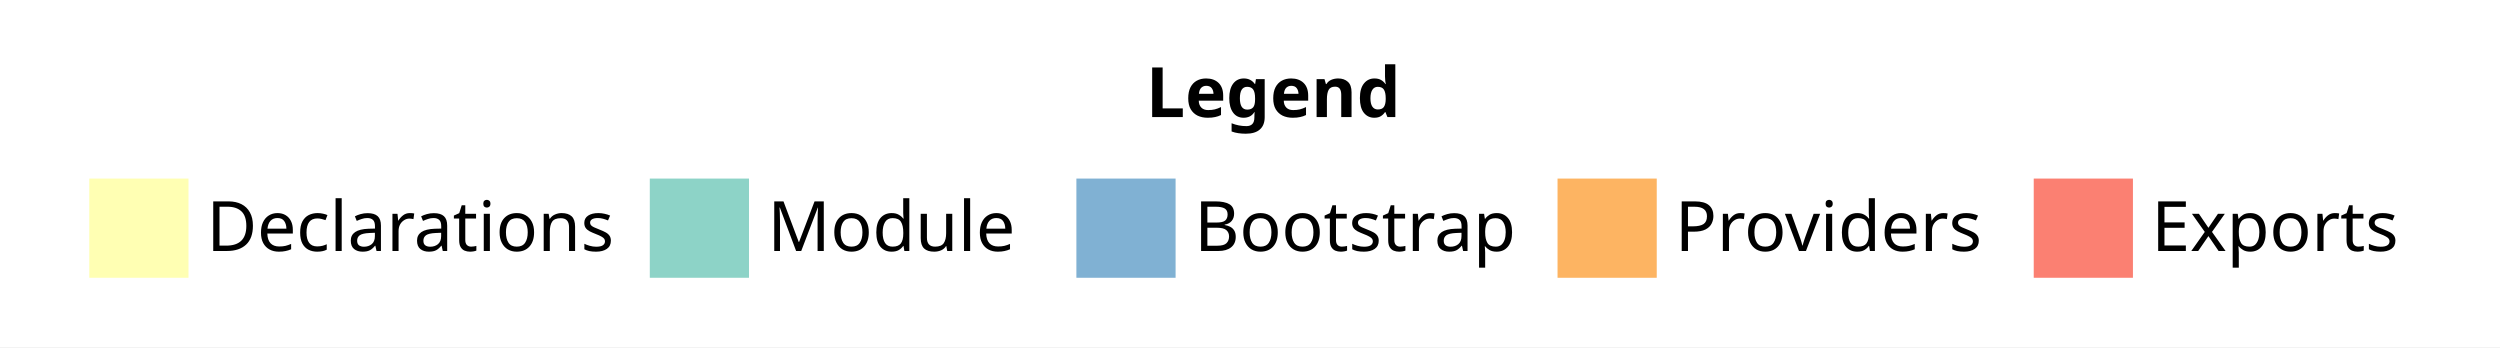
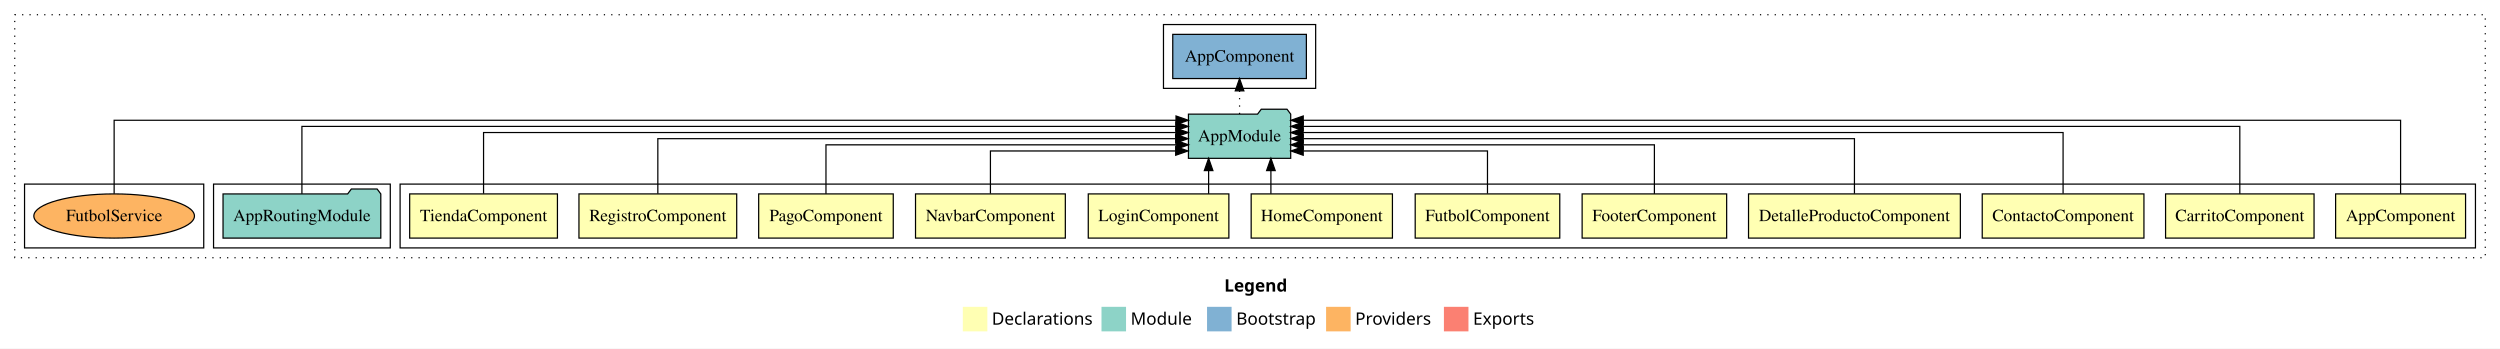
- <svg xmlns="http://www.w3.org/2000/svg" width="504pt" height="70pt" viewBox="0.00 0.00 504.00 70.00">
-   <g id="graph0" class="graph" transform="scale(1 1) rotate(0) translate(4 66)">
-     <polygon fill="white" stroke="transparent" points="-4,4 -4,-66 500,-66 500,4 -4,4" />
-     <text text-anchor="start" x="227.01" y="-42.4" font-family="Times-12" font-weight="bold" font-size="14.00">Legend</text>
-     <polygon fill="#ffffb3" stroke="transparent" points="14,-10 14,-30 34,-30 34,-10 14,-10" />
-     <text text-anchor="start" x="37.63" y="-15.4" font-family="Times-12" font-size="14.00">  Declarations</text>
-     <polygon fill="#8dd3c7" stroke="transparent" points="127,-10 127,-30 147,-30 147,-10 127,-10" />
-     <text text-anchor="start" x="150.73" y="-15.4" font-family="Times-12" font-size="14.00">  Module</text>
-     <polygon fill="#80b1d3" stroke="transparent" points="213,-10 213,-30 233,-30 233,-10 213,-10" />
-     <text text-anchor="start" x="236.78" y="-15.4" font-family="Times-12" font-size="14.00">  Bootstrap</text>
-     <polygon fill="#fdb462" stroke="transparent" points="310,-10 310,-30 330,-30 330,-10 310,-10" />
-     <text text-anchor="start" x="333.67" y="-15.4" font-family="Times-12" font-size="14.00">  Providers</text>
-     <polygon fill="#fb8072" stroke="transparent" points="406,-10 406,-30 426,-30 426,-10 406,-10" />
-     <text text-anchor="start" x="429.73" y="-15.4" font-family="Times-12" font-size="14.00">  Exports</text>
+ <svg xmlns="http://www.w3.org/2000/svg" width="2037pt" height="284pt" viewBox="0.00 0.00 2037.00 284.00">
+   <g id="graph0" class="graph" transform="scale(1 1) rotate(0) translate(4 280)">
+     <polygon fill="white" stroke="transparent" points="-4,4 -4,-280 2033,-280 2033,4 -4,4" />
+     <text text-anchor="start" x="993.51" y="-42.4" font-family="Times-12" font-weight="bold" font-size="14.00">Legend</text>
+     <polygon fill="#ffffb3" stroke="transparent" points="780.5,-10 780.5,-30 800.5,-30 800.5,-10 780.5,-10" />
+     <text text-anchor="start" x="804.13" y="-15.4" font-family="Times-12" font-size="14.00">  Declarations</text>
+     <polygon fill="#8dd3c7" stroke="transparent" points="893.5,-10 893.5,-30 913.5,-30 913.5,-10 893.5,-10" />
+     <text text-anchor="start" x="917.23" y="-15.4" font-family="Times-12" font-size="14.00">  Module</text>
+     <polygon fill="#80b1d3" stroke="transparent" points="979.5,-10 979.5,-30 999.5,-30 999.5,-10 979.5,-10" />
+     <text text-anchor="start" x="1003.28" y="-15.4" font-family="Times-12" font-size="14.00">  Bootstrap</text>
+     <polygon fill="#fdb462" stroke="transparent" points="1076.5,-10 1076.5,-30 1096.5,-30 1096.5,-10 1076.5,-10" />
+     <text text-anchor="start" x="1100.17" y="-15.4" font-family="Times-12" font-size="14.00">  Providers</text>
+     <polygon fill="#fb8072" stroke="transparent" points="1172.5,-10 1172.5,-30 1192.5,-30 1192.5,-10 1172.5,-10" />
+     <text text-anchor="start" x="1196.23" y="-15.4" font-family="Times-12" font-size="14.00">  Exports</text>
+     <g id="clust1" class="cluster">
+       <polygon fill="none" stroke="black" stroke-dasharray="1,5" points="8,-70 8,-268 2021,-268 2021,-70 8,-70" />
+     </g>
+     <g id="clust2" class="cluster">
+       <polygon fill="none" stroke="black" points="322,-78 322,-130 2013,-130 2013,-78 322,-78" />
+     </g>
+     <g id="clust15" class="cluster">
+       <polygon fill="none" stroke="black" points="170,-78 170,-130 314,-130 314,-78 170,-78" />
+     </g>
+     <g id="clust17" class="cluster">
+       <polygon fill="none" stroke="black" points="944,-208 944,-260 1068,-260 1068,-208 944,-208" />
+     </g>
+     <g id="clust18" class="cluster">
+       <polygon fill="none" stroke="black" points="16,-78 16,-130 162,-130 162,-78 16,-78" />
+     </g>
+     <g id="node1" class="node">
+       <polygon fill="#ffffb3" stroke="black" points="2004.94,-122 1899.06,-122 1899.06,-86 2004.94,-86 2004.94,-122" />
+       <text text-anchor="middle" x="1952" y="-99.8" font-family="Times,serif" font-size="14.00">AppComponent</text>
+     </g>
+     <g id="node13" class="node">
+       <polygon fill="#8dd3c7" stroke="black" points="1047.66,-187 1044.66,-191 1023.66,-191 1020.66,-187 964.34,-187 964.34,-151 1047.66,-151 1047.66,-187" />
+       <text text-anchor="middle" x="1006" y="-164.8" font-family="Times,serif" font-size="14.00">AppModule</text>
+     </g>
+     <g id="edge1" class="edge">
+       <path fill="none" stroke="black" d="M1952,-122.09C1952,-145.13 1952,-182 1952,-182 1952,-182 1057.87,-182 1057.87,-182" />
+       <polygon fill="black" stroke="black" points="1057.87,-178.5 1047.87,-182 1057.87,-185.5 1057.87,-178.5" />
+     </g>
+     <g id="node2" class="node">
+       <polygon fill="#ffffb3" stroke="black" points="1881.49,-122 1760.51,-122 1760.51,-86 1881.49,-86 1881.49,-122" />
+       <text text-anchor="middle" x="1821" y="-99.8" font-family="Times,serif" font-size="14.00">CarritoComponent</text>
+     </g>
+     <g id="edge2" class="edge">
+       <path fill="none" stroke="black" d="M1821,-122.04C1821,-143.66 1821,-177 1821,-177 1821,-177 1057.82,-177 1057.82,-177" />
+       <polygon fill="black" stroke="black" points="1057.82,-173.5 1047.82,-177 1057.82,-180.5 1057.82,-173.5" />
+     </g>
+     <g id="node3" class="node">
+       <polygon fill="#ffffb3" stroke="black" points="1742.88,-122 1611.12,-122 1611.12,-86 1742.88,-86 1742.88,-122" />
+       <text text-anchor="middle" x="1677" y="-99.8" font-family="Times,serif" font-size="14.00">ContactoComponent</text>
+     </g>
+     <g id="edge3" class="edge">
+       <path fill="none" stroke="black" d="M1677,-122.22C1677,-142.37 1677,-172 1677,-172 1677,-172 1057.72,-172 1057.72,-172" />
+       <polygon fill="black" stroke="black" points="1057.72,-168.5 1047.72,-172 1057.72,-175.5 1057.72,-168.5" />
+     </g>
+     <g id="node4" class="node">
+       <polygon fill="#ffffb3" stroke="black" points="1593.3,-122 1420.7,-122 1420.7,-86 1593.3,-86 1593.3,-122" />
+       <text text-anchor="middle" x="1507" y="-99.8" font-family="Times,serif" font-size="14.00">DetalleProductoComponent</text>
+     </g>
+     <g id="edge4" class="edge">
+       <path fill="none" stroke="black" d="M1507,-122.22C1507,-140.83 1507,-167 1507,-167 1507,-167 1057.85,-167 1057.85,-167" />
+       <polygon fill="black" stroke="black" points="1057.85,-163.5 1047.85,-167 1057.85,-170.5 1057.85,-163.5" />
+     </g>
+     <g id="node5" class="node">
+       <polygon fill="#ffffb3" stroke="black" points="1402.88,-122 1285.12,-122 1285.12,-86 1402.88,-86 1402.88,-122" />
+       <text text-anchor="middle" x="1344" y="-99.8" font-family="Times,serif" font-size="14.00">FooterComponent</text>
+     </g>
+     <g id="edge5" class="edge">
+       <path fill="none" stroke="black" d="M1344,-122.03C1344,-139.06 1344,-162 1344,-162 1344,-162 1057.78,-162 1057.78,-162" />
+       <polygon fill="black" stroke="black" points="1057.78,-158.5 1047.78,-162 1057.78,-165.5 1057.78,-158.5" />
+     </g>
+     <g id="node6" class="node">
+       <polygon fill="#ffffb3" stroke="black" points="1266.9,-122 1149.1,-122 1149.1,-86 1266.9,-86 1266.9,-122" />
+       <text text-anchor="middle" x="1208" y="-99.8" font-family="Times,serif" font-size="14.00">FutbolComponent</text>
+     </g>
+     <g id="edge6" class="edge">
+       <path fill="none" stroke="black" d="M1208,-122.24C1208,-137.57 1208,-157 1208,-157 1208,-157 1057.85,-157 1057.85,-157" />
+       <polygon fill="black" stroke="black" points="1057.85,-153.5 1047.85,-157 1057.85,-160.5 1057.85,-153.5" />
+     </g>
+     <g id="node7" class="node">
+       <polygon fill="#ffffb3" stroke="black" points="1130.55,-122 1015.45,-122 1015.45,-86 1130.55,-86 1130.55,-122" />
+       <text text-anchor="middle" x="1073" y="-99.8" font-family="Times,serif" font-size="14.00">HomeComponent</text>
+     </g>
+     <g id="edge7" class="edge">
+       <path fill="none" stroke="black" d="M1031.53,-122.11C1031.53,-122.11 1031.53,-140.99 1031.53,-140.99" />
+       <polygon fill="black" stroke="black" points="1028.03,-140.99 1031.53,-150.99 1035.03,-140.99 1028.03,-140.99" />
+     </g>
+     <g id="node8" class="node">
+       <polygon fill="#ffffb3" stroke="black" points="997.28,-122 882.72,-122 882.72,-86 997.28,-86 997.28,-122" />
+       <text text-anchor="middle" x="940" y="-99.8" font-family="Times,serif" font-size="14.00">LoginComponent</text>
+     </g>
+     <g id="edge8" class="edge">
+       <path fill="none" stroke="black" d="M980.78,-122.11C980.78,-122.11 980.78,-140.99 980.78,-140.99" />
+       <polygon fill="black" stroke="black" points="977.28,-140.99 980.78,-150.99 984.28,-140.99 977.28,-140.99" />
+     </g>
+     <g id="node9" class="node">
+       <polygon fill="#ffffb3" stroke="black" points="864.03,-122 741.97,-122 741.97,-86 864.03,-86 864.03,-122" />
+       <text text-anchor="middle" x="803" y="-99.8" font-family="Times,serif" font-size="14.00">NavbarComponent</text>
+     </g>
+     <g id="edge9" class="edge">
+       <path fill="none" stroke="black" d="M803,-122.24C803,-137.57 803,-157 803,-157 803,-157 953.94,-157 953.94,-157" />
+       <polygon fill="black" stroke="black" points="953.94,-160.5 963.94,-157 953.94,-153.5 953.94,-160.5" />
+     </g>
+     <g id="node10" class="node">
+       <polygon fill="#ffffb3" stroke="black" points="723.83,-122 614.17,-122 614.17,-86 723.83,-86 723.83,-122" />
+       <text text-anchor="middle" x="669" y="-99.8" font-family="Times,serif" font-size="14.00">PagoComponent</text>
+     </g>
+     <g id="edge10" class="edge">
+       <path fill="none" stroke="black" d="M669,-122.03C669,-139.06 669,-162 669,-162 669,-162 954.34,-162 954.34,-162" />
+       <polygon fill="black" stroke="black" points="954.34,-165.5 964.34,-162 954.34,-158.5 954.34,-165.5" />
+     </g>
+     <g id="node11" class="node">
+       <polygon fill="#ffffb3" stroke="black" points="596.27,-122 467.73,-122 467.73,-86 596.27,-86 596.27,-122" />
+       <text text-anchor="middle" x="532" y="-99.8" font-family="Times,serif" font-size="14.00">RegistroComponent</text>
+     </g>
+     <g id="edge11" class="edge">
+       <path fill="none" stroke="black" d="M532,-122.22C532,-140.83 532,-167 532,-167 532,-167 953.94,-167 953.94,-167" />
+       <polygon fill="black" stroke="black" points="953.94,-170.5 963.94,-167 953.94,-163.5 953.94,-170.5" />
+     </g>
+     <g id="node12" class="node">
+       <polygon fill="#ffffb3" stroke="black" points="450.2,-122 329.8,-122 329.8,-86 450.2,-86 450.2,-122" />
+       <text text-anchor="middle" x="390" y="-99.8" font-family="Times,serif" font-size="14.00">TiendaComponent</text>
+     </g>
+     <g id="edge12" class="edge">
+       <path fill="none" stroke="black" d="M390,-122.22C390,-142.37 390,-172 390,-172 390,-172 954.14,-172 954.14,-172" />
+       <polygon fill="black" stroke="black" points="954.14,-175.5 964.14,-172 954.14,-168.5 954.14,-175.5" />
+     </g>
+     <g id="node15" class="node">
+       <polygon fill="#80b1d3" stroke="black" points="1060.44,-252 951.56,-252 951.56,-216 1060.44,-216 1060.44,-252" />
+       <text text-anchor="middle" x="1006" y="-229.8" font-family="Times,serif" font-size="14.00">AppComponent </text>
+     </g>
+     <g id="edge14" class="edge">
+       <path fill="none" stroke="black" stroke-dasharray="1,5" d="M1006,-187.11C1006,-187.11 1006,-205.99 1006,-205.99" />
+       <polygon fill="black" stroke="black" points="1002.5,-205.99 1006,-215.99 1009.5,-205.99 1002.5,-205.99" />
+     </g>
+     <g id="node14" class="node">
+       <polygon fill="#8dd3c7" stroke="black" points="306.27,-122 303.27,-126 282.27,-126 279.27,-122 177.73,-122 177.73,-86 306.27,-86 306.27,-122" />
+       <text text-anchor="middle" x="242" y="-99.8" font-family="Times,serif" font-size="14.00">AppRoutingModule</text>
+     </g>
+     <g id="edge13" class="edge">
+       <path fill="none" stroke="black" d="M242,-122.04C242,-143.66 242,-177 242,-177 242,-177 954.11,-177 954.11,-177" />
+       <polygon fill="black" stroke="black" points="954.11,-180.5 964.11,-177 954.11,-173.5 954.11,-180.5" />
+     </g>
+     <g id="node16" class="node">
+       <ellipse fill="#fdb462" stroke="black" cx="89" cy="-104" rx="65.43" ry="18" />
+       <text text-anchor="middle" x="89" y="-99.8" font-family="Times,serif" font-size="14.00">FutbolService</text>
+     </g>
+     <g id="edge15" class="edge">
+       <path fill="none" stroke="black" d="M89,-122.09C89,-145.13 89,-182 89,-182 89,-182 954.22,-182 954.22,-182" />
+       <polygon fill="black" stroke="black" points="954.22,-185.5 964.22,-182 954.22,-178.5 954.22,-185.5" />
+     </g>
  </g>
</svg>
